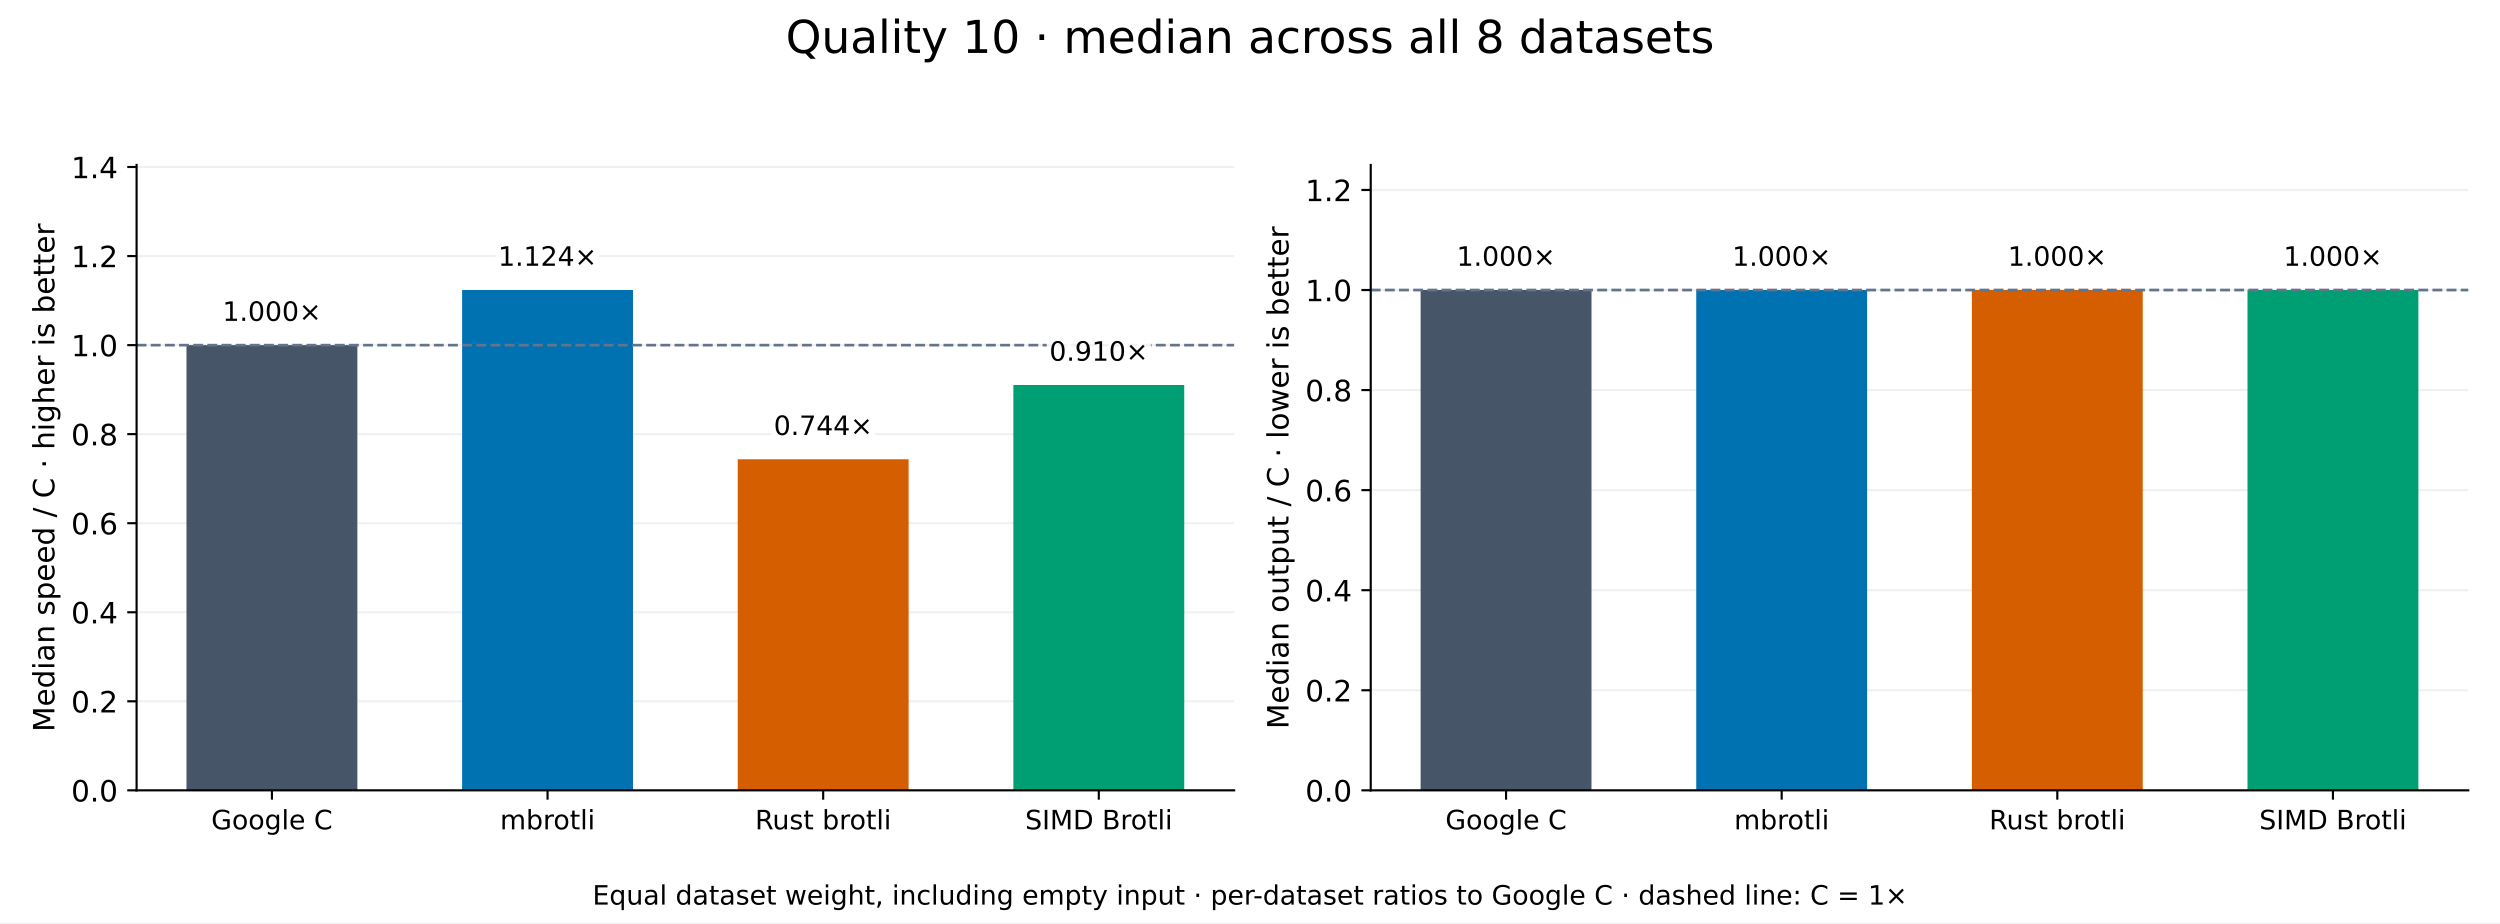
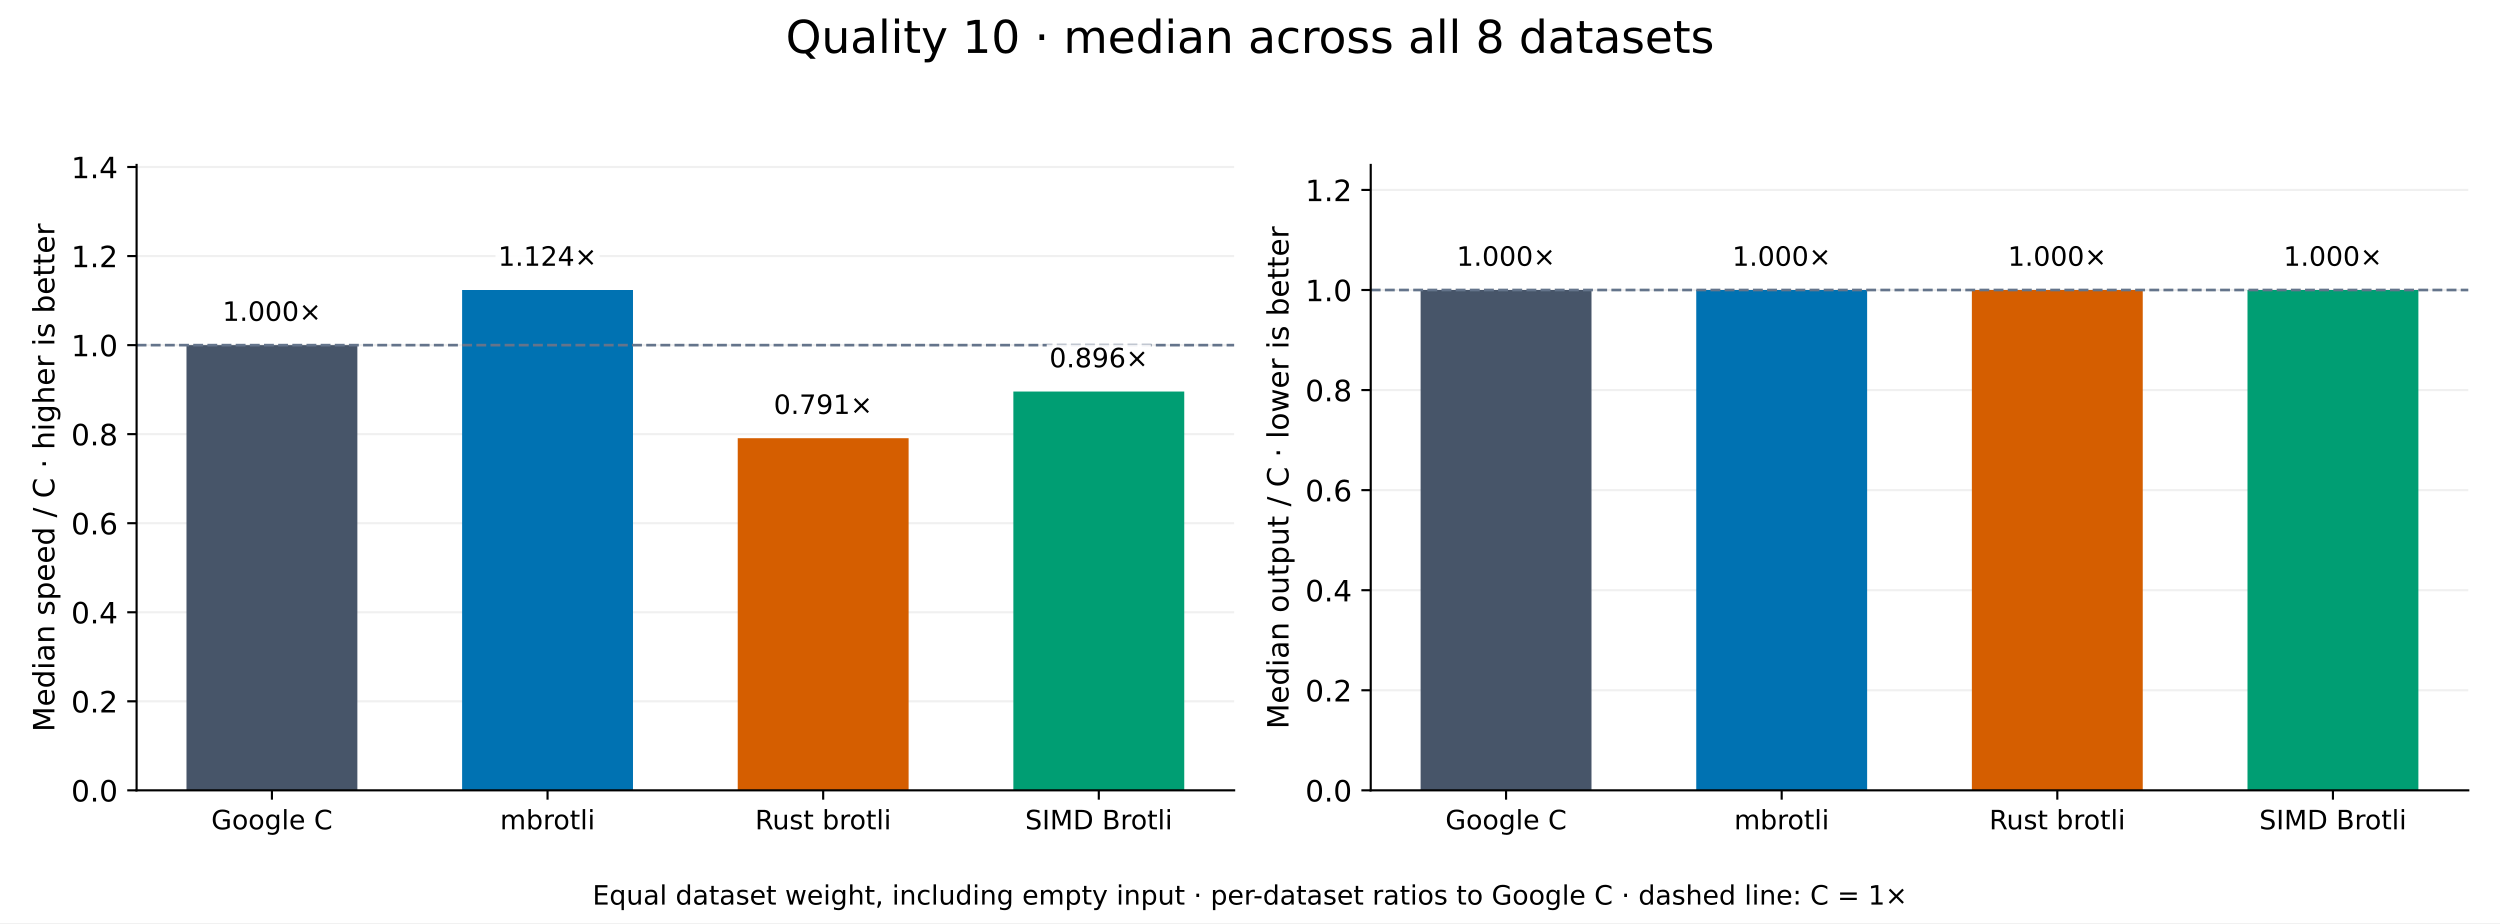
<svg xmlns="http://www.w3.org/2000/svg" xmlns:xlink="http://www.w3.org/1999/xlink" width="936pt" height="345.6pt" viewBox="0 0 936 345.6" version="1.1">
  <defs>
    <style type="text/css">*{stroke-linejoin: round; stroke-linecap: butt}</style>
  </defs>
  <g id="figure_1">
    <g id="patch_1">
      <path d="M 0 345.6 L 936 345.6 L 936 0 L 0 0 z " style="fill: #ffffff" />
    </g>
    <g id="axes_1">
      <g id="patch_2">
-         <path d="M 51.14 295.904 L 462.06 295.904 L 462.06 61.758 L 51.14 61.758 z " style="fill: #ffffff" />
+         <path d="M 51.14 295.904 L 462.06 295.904 L 462.06 61.753 L 51.14 61.753 z " style="fill: #ffffff" />
      </g>
      <g id="matplotlib.axis_1">
        <g id="xtick_1">
          <g id="line2d_1">
            <defs>
              <path id="m98f23d96c9" d="M 0 0 L 0 3.5 " style="stroke: #000000; stroke-width: 0.8" />
            </defs>
            <g>
              <use xlink:href="#m98f23d96c9" x="101.808" y="295.904" style="stroke: #000000; stroke-width: 0.8" />
            </g>
          </g>
          <g id="text_1">
            <text style="font-size: 10px; font-family: 'DejaVu Sans', 'Bitstream Vera Sans', 'Computer Modern Sans Serif', 'Lucida Grande', 'Verdana', 'Geneva', 'Lucid', 'Arial', 'Helvetica', 'Avant Garde', sans-serif; text-anchor: middle" x="101.808" y="310.502" transform="rotate(-0 101.8084 310.5024)">Google C</text>
          </g>
        </g>
        <g id="xtick_2">
          <g id="line2d_2">
            <g>
              <use xlink:href="#m98f23d96c9" x="205.003" y="295.904" style="stroke: #000000; stroke-width: 0.8" />
            </g>
          </g>
          <g id="text_2">
            <text style="font-size: 10px; font-family: 'DejaVu Sans', 'Bitstream Vera Sans', 'Computer Modern Sans Serif', 'Lucida Grande', 'Verdana', 'Geneva', 'Lucid', 'Arial', 'Helvetica', 'Avant Garde', sans-serif; text-anchor: middle" x="205.003" y="310.502" transform="rotate(-0 205.0028 310.5024)">mbrotli</text>
          </g>
        </g>
        <g id="xtick_3">
          <g id="line2d_3">
            <g>
              <use xlink:href="#m98f23d96c9" x="308.197" y="295.904" style="stroke: #000000; stroke-width: 0.8" />
            </g>
          </g>
          <g id="text_3">
            <text style="font-size: 10px; font-family: 'DejaVu Sans', 'Bitstream Vera Sans', 'Computer Modern Sans Serif', 'Lucida Grande', 'Verdana', 'Geneva', 'Lucid', 'Arial', 'Helvetica', 'Avant Garde', sans-serif; text-anchor: middle" x="308.197" y="310.502" transform="rotate(-0 308.1972 310.5024)">Rust brotli</text>
          </g>
        </g>
        <g id="xtick_4">
          <g id="line2d_4">
            <g>
              <use xlink:href="#m98f23d96c9" x="411.392" y="295.904" style="stroke: #000000; stroke-width: 0.8" />
            </g>
          </g>
          <g id="text_4">
            <text style="font-size: 10px; font-family: 'DejaVu Sans', 'Bitstream Vera Sans', 'Computer Modern Sans Serif', 'Lucida Grande', 'Verdana', 'Geneva', 'Lucid', 'Arial', 'Helvetica', 'Avant Garde', sans-serif; text-anchor: middle" x="411.392" y="310.502" transform="rotate(-0 411.3916 310.5024)">SIMD Brotli</text>
          </g>
        </g>
      </g>
      <g id="matplotlib.axis_2">
        <g id="ytick_1">
          <g id="line2d_5">
-             <path d="M 51.14 295.904 L 462.06 295.904 " clip-path="url(#p9e2c38037c)" style="fill: none; stroke: #b0b0b0; stroke-opacity: 0.18; stroke-width: 0.8; stroke-linecap: square" />
+             <path d="M 51.14 295.904 L 462.06 295.904 " clip-path="url(#p118f7af1b6)" style="fill: none; stroke: #b0b0b0; stroke-opacity: 0.18; stroke-width: 0.8; stroke-linecap: square" />
          </g>
          <g id="line2d_6">
            <defs>
              <path id="m8744dde736" d="M 0 0 L -3.5 0 " style="stroke: #000000; stroke-width: 0.8" />
            </defs>
            <g>
              <use xlink:href="#m8744dde736" x="51.14" y="295.904" style="stroke: #000000; stroke-width: 0.8" />
            </g>
          </g>
          <g id="text_5">
            <text style="font-size: 11px; font-family: 'DejaVu Sans', 'Bitstream Vera Sans', 'Computer Modern Sans Serif', 'Lucida Grande', 'Verdana', 'Geneva', 'Lucid', 'Arial', 'Helvetica', 'Avant Garde', sans-serif; text-anchor: end" x="44.14" y="300.083" transform="rotate(-0 44.14 300.0831)">0.0</text>
          </g>
        </g>
        <g id="ytick_2">
          <g id="line2d_7">
-             <path d="M 51.14 262.565 L 462.06 262.565 " clip-path="url(#p9e2c38037c)" style="fill: none; stroke: #b0b0b0; stroke-opacity: 0.18; stroke-width: 0.8; stroke-linecap: square" />
+             <path d="M 51.14 262.565 L 462.06 262.565 " clip-path="url(#p118f7af1b6)" style="fill: none; stroke: #b0b0b0; stroke-opacity: 0.18; stroke-width: 0.8; stroke-linecap: square" />
          </g>
          <g id="line2d_8">
            <g>
              <use xlink:href="#m8744dde736" x="51.14" y="262.565" style="stroke: #000000; stroke-width: 0.8" />
            </g>
          </g>
          <g id="text_6">
-             <text style="font-size: 11px; font-family: 'DejaVu Sans', 'Bitstream Vera Sans', 'Computer Modern Sans Serif', 'Lucida Grande', 'Verdana', 'Geneva', 'Lucid', 'Arial', 'Helvetica', 'Avant Garde', sans-serif; text-anchor: end" x="44.14" y="266.745" transform="rotate(-0 44.14 266.7446)">0.2</text>
+             <text style="font-size: 11px; font-family: 'DejaVu Sans', 'Bitstream Vera Sans', 'Computer Modern Sans Serif', 'Lucida Grande', 'Verdana', 'Geneva', 'Lucid', 'Arial', 'Helvetica', 'Avant Garde', sans-serif; text-anchor: end" x="44.14" y="266.744" transform="rotate(-0 44.14 266.7445)">0.2</text>
          </g>
        </g>
        <g id="ytick_3">
          <g id="line2d_9">
-             <path d="M 51.14 229.227 L 462.06 229.227 " clip-path="url(#p9e2c38037c)" style="fill: none; stroke: #b0b0b0; stroke-opacity: 0.18; stroke-width: 0.8; stroke-linecap: square" />
+             <path d="M 51.14 229.227 L 462.06 229.227 " clip-path="url(#p118f7af1b6)" style="fill: none; stroke: #b0b0b0; stroke-opacity: 0.18; stroke-width: 0.8; stroke-linecap: square" />
          </g>
          <g id="line2d_10">
            <g>
              <use xlink:href="#m8744dde736" x="51.14" y="229.227" style="stroke: #000000; stroke-width: 0.8" />
            </g>
          </g>
          <g id="text_7">
-             <text style="font-size: 11px; font-family: 'DejaVu Sans', 'Bitstream Vera Sans', 'Computer Modern Sans Serif', 'Lucida Grande', 'Verdana', 'Geneva', 'Lucid', 'Arial', 'Helvetica', 'Avant Garde', sans-serif; text-anchor: end" x="44.14" y="233.406" transform="rotate(-0 44.14 233.406)">0.4</text>
+             <text style="font-size: 11px; font-family: 'DejaVu Sans', 'Bitstream Vera Sans', 'Computer Modern Sans Serif', 'Lucida Grande', 'Verdana', 'Geneva', 'Lucid', 'Arial', 'Helvetica', 'Avant Garde', sans-serif; text-anchor: end" x="44.14" y="233.406" transform="rotate(-0 44.14 233.4058)">0.4</text>
          </g>
        </g>
        <g id="ytick_4">
          <g id="line2d_11">
-             <path d="M 51.14 195.888 L 462.06 195.888 " clip-path="url(#p9e2c38037c)" style="fill: none; stroke: #b0b0b0; stroke-opacity: 0.18; stroke-width: 0.8; stroke-linecap: square" />
+             <path d="M 51.14 195.888 L 462.06 195.888 " clip-path="url(#p118f7af1b6)" style="fill: none; stroke: #b0b0b0; stroke-opacity: 0.18; stroke-width: 0.8; stroke-linecap: square" />
          </g>
          <g id="line2d_12">
            <g>
              <use xlink:href="#m8744dde736" x="51.14" y="195.888" style="stroke: #000000; stroke-width: 0.8" />
            </g>
          </g>
          <g id="text_8">
-             <text style="font-size: 11px; font-family: 'DejaVu Sans', 'Bitstream Vera Sans', 'Computer Modern Sans Serif', 'Lucida Grande', 'Verdana', 'Geneva', 'Lucid', 'Arial', 'Helvetica', 'Avant Garde', sans-serif; text-anchor: end" x="44.14" y="200.067" transform="rotate(-0 44.14 200.0675)">0.6</text>
+             <text style="font-size: 11px; font-family: 'DejaVu Sans', 'Bitstream Vera Sans', 'Computer Modern Sans Serif', 'Lucida Grande', 'Verdana', 'Geneva', 'Lucid', 'Arial', 'Helvetica', 'Avant Garde', sans-serif; text-anchor: end" x="44.14" y="200.067" transform="rotate(-0 44.14 200.0672)">0.6</text>
          </g>
        </g>
        <g id="ytick_5">
          <g id="line2d_13">
-             <path d="M 51.14 162.55 L 462.06 162.55 " clip-path="url(#p9e2c38037c)" style="fill: none; stroke: #b0b0b0; stroke-opacity: 0.18; stroke-width: 0.8; stroke-linecap: square" />
+             <path d="M 51.14 162.549 L 462.06 162.549 " clip-path="url(#p118f7af1b6)" style="fill: none; stroke: #b0b0b0; stroke-opacity: 0.18; stroke-width: 0.8; stroke-linecap: square" />
          </g>
          <g id="line2d_14">
            <g>
-               <use xlink:href="#m8744dde736" x="51.14" y="162.55" style="stroke: #000000; stroke-width: 0.8" />
+               <use xlink:href="#m8744dde736" x="51.14" y="162.549" style="stroke: #000000; stroke-width: 0.8" />
            </g>
          </g>
          <g id="text_9">
-             <text style="font-size: 11px; font-family: 'DejaVu Sans', 'Bitstream Vera Sans', 'Computer Modern Sans Serif', 'Lucida Grande', 'Verdana', 'Geneva', 'Lucid', 'Arial', 'Helvetica', 'Avant Garde', sans-serif; text-anchor: end" x="44.14" y="166.729" transform="rotate(-0 44.14 166.7289)">0.8</text>
+             <text style="font-size: 11px; font-family: 'DejaVu Sans', 'Bitstream Vera Sans', 'Computer Modern Sans Serif', 'Lucida Grande', 'Verdana', 'Geneva', 'Lucid', 'Arial', 'Helvetica', 'Avant Garde', sans-serif; text-anchor: end" x="44.14" y="166.729" transform="rotate(-0 44.14 166.7285)">0.8</text>
          </g>
        </g>
        <g id="ytick_6">
          <g id="line2d_15">
-             <path d="M 51.14 129.211 L 462.06 129.211 " clip-path="url(#p9e2c38037c)" style="fill: none; stroke: #b0b0b0; stroke-opacity: 0.18; stroke-width: 0.8; stroke-linecap: square" />
+             <path d="M 51.14 129.211 L 462.06 129.211 " clip-path="url(#p118f7af1b6)" style="fill: none; stroke: #b0b0b0; stroke-opacity: 0.18; stroke-width: 0.8; stroke-linecap: square" />
          </g>
          <g id="line2d_16">
            <g>
              <use xlink:href="#m8744dde736" x="51.14" y="129.211" style="stroke: #000000; stroke-width: 0.8" />
            </g>
          </g>
          <g id="text_10">
-             <text style="font-size: 11px; font-family: 'DejaVu Sans', 'Bitstream Vera Sans', 'Computer Modern Sans Serif', 'Lucida Grande', 'Verdana', 'Geneva', 'Lucid', 'Arial', 'Helvetica', 'Avant Garde', sans-serif; text-anchor: end" x="44.14" y="133.39" transform="rotate(-0 44.14 133.3904)">1.0</text>
+             <text style="font-size: 11px; font-family: 'DejaVu Sans', 'Bitstream Vera Sans', 'Computer Modern Sans Serif', 'Lucida Grande', 'Verdana', 'Geneva', 'Lucid', 'Arial', 'Helvetica', 'Avant Garde', sans-serif; text-anchor: end" x="44.14" y="133.39" transform="rotate(-0 44.14 133.3899)">1.0</text>
          </g>
        </g>
        <g id="ytick_7">
          <g id="line2d_17">
-             <path d="M 51.14 95.873 L 462.06 95.873 " clip-path="url(#p9e2c38037c)" style="fill: none; stroke: #b0b0b0; stroke-opacity: 0.18; stroke-width: 0.8; stroke-linecap: square" />
+             <path d="M 51.14 95.872 L 462.06 95.872 " clip-path="url(#p118f7af1b6)" style="fill: none; stroke: #b0b0b0; stroke-opacity: 0.18; stroke-width: 0.8; stroke-linecap: square" />
          </g>
          <g id="line2d_18">
            <g>
-               <use xlink:href="#m8744dde736" x="51.14" y="95.873" style="stroke: #000000; stroke-width: 0.8" />
+               <use xlink:href="#m8744dde736" x="51.14" y="95.872" style="stroke: #000000; stroke-width: 0.8" />
            </g>
          </g>
          <g id="text_11">
-             <text style="font-size: 11px; font-family: 'DejaVu Sans', 'Bitstream Vera Sans', 'Computer Modern Sans Serif', 'Lucida Grande', 'Verdana', 'Geneva', 'Lucid', 'Arial', 'Helvetica', 'Avant Garde', sans-serif; text-anchor: end" x="44.14" y="100.052" transform="rotate(-0 44.14 100.0518)">1.2</text>
+             <text style="font-size: 11px; font-family: 'DejaVu Sans', 'Bitstream Vera Sans', 'Computer Modern Sans Serif', 'Lucida Grande', 'Verdana', 'Geneva', 'Lucid', 'Arial', 'Helvetica', 'Avant Garde', sans-serif; text-anchor: end" x="44.14" y="100.051" transform="rotate(-0 44.14 100.0512)">1.2</text>
          </g>
        </g>
        <g id="ytick_8">
          <g id="line2d_19">
-             <path d="M 51.14 62.534 L 462.06 62.534 " clip-path="url(#p9e2c38037c)" style="fill: none; stroke: #b0b0b0; stroke-opacity: 0.18; stroke-width: 0.8; stroke-linecap: square" />
+             <path d="M 51.14 62.533 L 462.06 62.533 " clip-path="url(#p118f7af1b6)" style="fill: none; stroke: #b0b0b0; stroke-opacity: 0.18; stroke-width: 0.8; stroke-linecap: square" />
          </g>
          <g id="line2d_20">
            <g>
-               <use xlink:href="#m8744dde736" x="51.14" y="62.534" style="stroke: #000000; stroke-width: 0.8" />
+               <use xlink:href="#m8744dde736" x="51.14" y="62.533" style="stroke: #000000; stroke-width: 0.8" />
            </g>
          </g>
          <g id="text_12">
-             <text style="font-size: 11px; font-family: 'DejaVu Sans', 'Bitstream Vera Sans', 'Computer Modern Sans Serif', 'Lucida Grande', 'Verdana', 'Geneva', 'Lucid', 'Arial', 'Helvetica', 'Avant Garde', sans-serif; text-anchor: end" x="44.14" y="66.713" transform="rotate(-0 44.14 66.71324)">1.4</text>
+             <text style="font-size: 11px; font-family: 'DejaVu Sans', 'Bitstream Vera Sans', 'Computer Modern Sans Serif', 'Lucida Grande', 'Verdana', 'Geneva', 'Lucid', 'Arial', 'Helvetica', 'Avant Garde', sans-serif; text-anchor: end" x="44.14" y="66.713" transform="rotate(-0 44.14 66.71257)">1.4</text>
          </g>
        </g>
        <g id="text_13">
-           <text style="font-size: 11px; font-family: 'DejaVu Sans', 'Bitstream Vera Sans', 'Computer Modern Sans Serif', 'Lucida Grande', 'Verdana', 'Geneva', 'Lucid', 'Arial', 'Helvetica', 'Avant Garde', sans-serif; text-anchor: middle" x="20.359" y="178.831" transform="rotate(-90 20.35891 178.8312)">Median speed / C · higher is better</text>
+           <text style="font-size: 11px; font-family: 'DejaVu Sans', 'Bitstream Vera Sans', 'Computer Modern Sans Serif', 'Lucida Grande', 'Verdana', 'Geneva', 'Lucid', 'Arial', 'Helvetica', 'Avant Garde', sans-serif; text-anchor: middle" x="20.359" y="178.828" transform="rotate(-90 20.35891 178.8284)">Median speed / C · higher is better</text>
        </g>
      </g>
      <g id="patch_3">
-         <path d="M 69.818 295.904 L 133.799 295.904 L 133.799 129.211 L 69.818 129.211 z " clip-path="url(#p9e2c38037c)" style="fill: #475569" />
+         <path d="M 69.818 295.904 L 133.799 295.904 L 133.799 129.211 L 69.818 129.211 z " clip-path="url(#p118f7af1b6)" style="fill: #475569" />
      </g>
      <g id="patch_4">
-         <path d="M 173.013 295.904 L 236.993 295.904 L 236.993 108.588 L 173.013 108.588 z " clip-path="url(#p9e2c38037c)" style="fill: #0072b2" />
+         <path d="M 173.013 295.904 L 236.993 295.904 L 236.993 108.583 L 173.013 108.583 z " clip-path="url(#p118f7af1b6)" style="fill: #0072b2" />
      </g>
      <g id="patch_5">
-         <path d="M 276.207 295.904 L 340.187 295.904 L 340.187 171.941 L 276.207 171.941 z " clip-path="url(#p9e2c38037c)" style="fill: #d55e00" />
+         <path d="M 276.207 295.904 L 340.187 295.904 L 340.187 164.068 L 276.207 164.068 z " clip-path="url(#p118f7af1b6)" style="fill: #d55e00" />
      </g>
      <g id="patch_6">
-         <path d="M 379.401 295.904 L 443.382 295.904 L 443.382 144.138 L 379.401 144.138 z " clip-path="url(#p9e2c38037c)" style="fill: #009e73" />
+         <path d="M 379.401 295.904 L 443.382 295.904 L 443.382 146.598 L 379.401 146.598 z " clip-path="url(#p118f7af1b6)" style="fill: #009e73" />
      </g>
      <g id="line2d_21">
-         <path d="M 51.14 129.211 L 462.06 129.211 " clip-path="url(#p9e2c38037c)" style="fill: none; stroke-dasharray: 3.7,1.6; stroke-dashoffset: 0; stroke: #64748b" />
+         <path d="M 51.14 129.211 L 462.06 129.211 " clip-path="url(#p118f7af1b6)" style="fill: none; stroke-dasharray: 3.7,1.6; stroke-dashoffset: 0; stroke: #64748b" />
      </g>
      <g id="patch_7">
-         <path d="M 51.14 295.904 L 51.14 61.758 " style="fill: none; stroke: #000000; stroke-width: 0.8; stroke-linejoin: miter; stroke-linecap: square" />
+         <path d="M 51.14 295.904 L 51.14 61.753 " style="fill: none; stroke: #000000; stroke-width: 0.8; stroke-linejoin: miter; stroke-linecap: square" />
      </g>
      <g id="patch_8">
        <path d="M 51.14 295.904 L 462.06 295.904 " style="fill: none; stroke: #000000; stroke-width: 0.8; stroke-linejoin: miter; stroke-linecap: square" />
      </g>
      <g id="text_14">
        <g id="patch_9">
          <path d="M 82.305 123.211 L 121.312 123.211 L 121.312 111.533 L 82.305 111.533 z " style="fill: #ffffff; opacity: 0.9" />
        </g>
-         <text style="font-size: 10px; font-family: 'DejaVu Sans', 'Bitstream Vera Sans', 'Computer Modern Sans Serif', 'Lucida Grande', 'Verdana', 'Geneva', 'Lucid', 'Arial', 'Helvetica', 'Avant Garde', sans-serif; text-anchor: middle" x="101.808" y="120.132" transform="rotate(-0 101.8084 120.1315)">1.000×</text>
+         <text style="font-size: 10px; font-family: 'DejaVu Sans', 'Bitstream Vera Sans', 'Computer Modern Sans Serif', 'Lucida Grande', 'Verdana', 'Geneva', 'Lucid', 'Arial', 'Helvetica', 'Avant Garde', sans-serif; text-anchor: middle" x="101.808" y="120.131" transform="rotate(-0 101.8084 120.1311)">1.000×</text>
      </g>
      <g id="text_15">
        <g id="patch_10">
-           <path d="M 185.499 102.588 L 224.507 102.588 L 224.507 90.909 L 185.499 90.909 z " style="fill: #ffffff; opacity: 0.9" />
-         </g>
-         <text style="font-size: 10px; font-family: 'DejaVu Sans', 'Bitstream Vera Sans', 'Computer Modern Sans Serif', 'Lucida Grande', 'Verdana', 'Geneva', 'Lucid', 'Arial', 'Helvetica', 'Avant Garde', sans-serif; text-anchor: middle" x="205.003" y="99.508" transform="rotate(-0 205.0028 99.50785)">1.124×</text>
+           <path d="M 185.499 102.583 L 224.507 102.583 L 224.507 90.905 L 185.499 90.905 z " style="fill: #ffffff; opacity: 0.9" />
+         </g>
+         <text style="font-size: 10px; font-family: 'DejaVu Sans', 'Bitstream Vera Sans', 'Computer Modern Sans Serif', 'Lucida Grande', 'Verdana', 'Geneva', 'Lucid', 'Arial', 'Helvetica', 'Avant Garde', sans-serif; text-anchor: middle" x="205.003" y="99.503" transform="rotate(-0 205.0028 99.50327)">1.124×</text>
      </g>
      <g id="text_16">
        <g id="patch_11">
-           <path d="M 288.693 165.941 L 327.701 165.941 L 327.701 154.263 L 288.693 154.263 z " style="fill: #ffffff; opacity: 0.9" />
-         </g>
-         <text style="font-size: 10px; font-family: 'DejaVu Sans', 'Bitstream Vera Sans', 'Computer Modern Sans Serif', 'Lucida Grande', 'Verdana', 'Geneva', 'Lucid', 'Arial', 'Helvetica', 'Avant Garde', sans-serif; text-anchor: middle" x="308.197" y="162.861" transform="rotate(-0 308.1972 162.8612)">0.744×</text>
+           <path d="M 288.693 158.068 L 327.701 158.068 L 327.701 146.39 L 288.693 146.39 z " style="fill: #ffffff; opacity: 0.9" />
+         </g>
+         <text style="font-size: 10px; font-family: 'DejaVu Sans', 'Bitstream Vera Sans', 'Computer Modern Sans Serif', 'Lucida Grande', 'Verdana', 'Geneva', 'Lucid', 'Arial', 'Helvetica', 'Avant Garde', sans-serif; text-anchor: middle" x="308.197" y="154.989" transform="rotate(-0 308.1972 154.9885)">0.791×</text>
      </g>
      <g id="text_17">
        <g id="patch_12">
-           <path d="M 391.888 138.138 L 430.895 138.138 L 430.895 126.46 L 391.888 126.46 z " style="fill: #ffffff; opacity: 0.9" />
-         </g>
-         <text style="font-size: 10px; font-family: 'DejaVu Sans', 'Bitstream Vera Sans', 'Computer Modern Sans Serif', 'Lucida Grande', 'Verdana', 'Geneva', 'Lucid', 'Arial', 'Helvetica', 'Avant Garde', sans-serif; text-anchor: middle" x="411.392" y="135.058" transform="rotate(-0 411.3916 135.0581)">0.910×</text>
+           <path d="M 391.888 140.598 L 430.895 140.598 L 430.895 128.92 L 391.888 128.92 z " style="fill: #ffffff; opacity: 0.9" />
+         </g>
+         <text style="font-size: 10px; font-family: 'DejaVu Sans', 'Bitstream Vera Sans', 'Computer Modern Sans Serif', 'Lucida Grande', 'Verdana', 'Geneva', 'Lucid', 'Arial', 'Helvetica', 'Avant Garde', sans-serif; text-anchor: middle" x="411.392" y="137.519" transform="rotate(-0 411.3916 137.5185)">0.896×</text>
      </g>
    </g>
    <g id="axes_2">
      <g id="patch_13">
-         <path d="M 513.2 295.904 L 924.12 295.904 L 924.12 61.758 L 513.2 61.758 z " style="fill: #ffffff" />
+         <path d="M 513.2 295.904 L 924.12 295.904 L 924.12 61.753 L 513.2 61.753 z " style="fill: #ffffff" />
      </g>
      <g id="matplotlib.axis_3">
        <g id="xtick_5">
          <g id="line2d_22">
            <g>
              <use xlink:href="#m98f23d96c9" x="563.868" y="295.904" style="stroke: #000000; stroke-width: 0.8" />
            </g>
          </g>
          <g id="text_18">
            <text style="font-size: 10px; font-family: 'DejaVu Sans', 'Bitstream Vera Sans', 'Computer Modern Sans Serif', 'Lucida Grande', 'Verdana', 'Geneva', 'Lucid', 'Arial', 'Helvetica', 'Avant Garde', sans-serif; text-anchor: middle" x="563.868" y="310.502" transform="rotate(-0 563.8684 310.5024)">Google C</text>
          </g>
        </g>
        <g id="xtick_6">
          <g id="line2d_23">
            <g>
              <use xlink:href="#m98f23d96c9" x="667.063" y="295.904" style="stroke: #000000; stroke-width: 0.8" />
            </g>
          </g>
          <g id="text_19">
            <text style="font-size: 10px; font-family: 'DejaVu Sans', 'Bitstream Vera Sans', 'Computer Modern Sans Serif', 'Lucida Grande', 'Verdana', 'Geneva', 'Lucid', 'Arial', 'Helvetica', 'Avant Garde', sans-serif; text-anchor: middle" x="667.063" y="310.502" transform="rotate(-0 667.0628 310.5024)">mbrotli</text>
          </g>
        </g>
        <g id="xtick_7">
          <g id="line2d_24">
            <g>
              <use xlink:href="#m98f23d96c9" x="770.257" y="295.904" style="stroke: #000000; stroke-width: 0.8" />
            </g>
          </g>
          <g id="text_20">
            <text style="font-size: 10px; font-family: 'DejaVu Sans', 'Bitstream Vera Sans', 'Computer Modern Sans Serif', 'Lucida Grande', 'Verdana', 'Geneva', 'Lucid', 'Arial', 'Helvetica', 'Avant Garde', sans-serif; text-anchor: middle" x="770.257" y="310.502" transform="rotate(-0 770.2572 310.5024)">Rust brotli</text>
          </g>
        </g>
        <g id="xtick_8">
          <g id="line2d_25">
            <g>
              <use xlink:href="#m98f23d96c9" x="873.452" y="295.904" style="stroke: #000000; stroke-width: 0.8" />
            </g>
          </g>
          <g id="text_21">
            <text style="font-size: 10px; font-family: 'DejaVu Sans', 'Bitstream Vera Sans', 'Computer Modern Sans Serif', 'Lucida Grande', 'Verdana', 'Geneva', 'Lucid', 'Arial', 'Helvetica', 'Avant Garde', sans-serif; text-anchor: middle" x="873.452" y="310.502" transform="rotate(-0 873.4516 310.5024)">SIMD Brotli</text>
          </g>
        </g>
      </g>
      <g id="matplotlib.axis_4">
        <g id="ytick_9">
          <g id="line2d_26">
-             <path d="M 513.2 295.904 L 924.12 295.904 " clip-path="url(#p8756dd58c2)" style="fill: none; stroke: #b0b0b0; stroke-opacity: 0.18; stroke-width: 0.8; stroke-linecap: square" />
+             <path d="M 513.2 295.904 L 924.12 295.904 " clip-path="url(#p3dc6771374)" style="fill: none; stroke: #b0b0b0; stroke-opacity: 0.18; stroke-width: 0.8; stroke-linecap: square" />
          </g>
          <g id="line2d_27">
            <g>
              <use xlink:href="#m8744dde736" x="513.2" y="295.904" style="stroke: #000000; stroke-width: 0.8" />
            </g>
          </g>
          <g id="text_22">
            <text style="font-size: 11px; font-family: 'DejaVu Sans', 'Bitstream Vera Sans', 'Computer Modern Sans Serif', 'Lucida Grande', 'Verdana', 'Geneva', 'Lucid', 'Arial', 'Helvetica', 'Avant Garde', sans-serif; text-anchor: end" x="506.2" y="300.083" transform="rotate(-0 506.2 300.0831)">0.0</text>
          </g>
        </g>
        <g id="ytick_10">
          <g id="line2d_28">
-             <path d="M 513.2 258.441 L 924.12 258.441 " clip-path="url(#p8756dd58c2)" style="fill: none; stroke: #b0b0b0; stroke-opacity: 0.18; stroke-width: 0.8; stroke-linecap: square" />
+             <path d="M 513.2 258.44 L 924.12 258.44 " clip-path="url(#p3dc6771374)" style="fill: none; stroke: #b0b0b0; stroke-opacity: 0.18; stroke-width: 0.8; stroke-linecap: square" />
          </g>
          <g id="line2d_29">
            <g>
-               <use xlink:href="#m8744dde736" x="513.2" y="258.441" style="stroke: #000000; stroke-width: 0.8" />
+               <use xlink:href="#m8744dde736" x="513.2" y="258.44" style="stroke: #000000; stroke-width: 0.8" />
            </g>
          </g>
          <g id="text_23">
-             <text style="font-size: 11px; font-family: 'DejaVu Sans', 'Bitstream Vera Sans', 'Computer Modern Sans Serif', 'Lucida Grande', 'Verdana', 'Geneva', 'Lucid', 'Arial', 'Helvetica', 'Avant Garde', sans-serif; text-anchor: end" x="506.2" y="262.62" transform="rotate(-0 506.2 262.6198)">0.2</text>
+             <text style="font-size: 11px; font-family: 'DejaVu Sans', 'Bitstream Vera Sans', 'Computer Modern Sans Serif', 'Lucida Grande', 'Verdana', 'Geneva', 'Lucid', 'Arial', 'Helvetica', 'Avant Garde', sans-serif; text-anchor: end" x="506.2" y="262.619" transform="rotate(-0 506.2 262.6189)">0.2</text>
          </g>
        </g>
        <g id="ytick_11">
          <g id="line2d_30">
-             <path d="M 513.2 220.977 L 924.12 220.977 " clip-path="url(#p8756dd58c2)" style="fill: none; stroke: #b0b0b0; stroke-opacity: 0.18; stroke-width: 0.8; stroke-linecap: square" />
+             <path d="M 513.2 220.976 L 924.12 220.976 " clip-path="url(#p3dc6771374)" style="fill: none; stroke: #b0b0b0; stroke-opacity: 0.18; stroke-width: 0.8; stroke-linecap: square" />
          </g>
          <g id="line2d_31">
            <g>
-               <use xlink:href="#m8744dde736" x="513.2" y="220.977" style="stroke: #000000; stroke-width: 0.8" />
+               <use xlink:href="#m8744dde736" x="513.2" y="220.976" style="stroke: #000000; stroke-width: 0.8" />
            </g>
          </g>
          <g id="text_24">
-             <text style="font-size: 11px; font-family: 'DejaVu Sans', 'Bitstream Vera Sans', 'Computer Modern Sans Serif', 'Lucida Grande', 'Verdana', 'Geneva', 'Lucid', 'Arial', 'Helvetica', 'Avant Garde', sans-serif; text-anchor: end" x="506.2" y="225.157" transform="rotate(-0 506.2 225.1566)">0.4</text>
+             <text style="font-size: 11px; font-family: 'DejaVu Sans', 'Bitstream Vera Sans', 'Computer Modern Sans Serif', 'Lucida Grande', 'Verdana', 'Geneva', 'Lucid', 'Arial', 'Helvetica', 'Avant Garde', sans-serif; text-anchor: end" x="506.2" y="225.155" transform="rotate(-0 506.2 225.1547)">0.4</text>
          </g>
        </g>
        <g id="ytick_12">
          <g id="line2d_32">
-             <path d="M 513.2 183.514 L 924.12 183.514 " clip-path="url(#p8756dd58c2)" style="fill: none; stroke: #b0b0b0; stroke-opacity: 0.18; stroke-width: 0.8; stroke-linecap: square" />
+             <path d="M 513.2 183.511 L 924.12 183.511 " clip-path="url(#p3dc6771374)" style="fill: none; stroke: #b0b0b0; stroke-opacity: 0.18; stroke-width: 0.8; stroke-linecap: square" />
          </g>
          <g id="line2d_33">
            <g>
-               <use xlink:href="#m8744dde736" x="513.2" y="183.514" style="stroke: #000000; stroke-width: 0.8" />
+               <use xlink:href="#m8744dde736" x="513.2" y="183.511" style="stroke: #000000; stroke-width: 0.8" />
            </g>
          </g>
          <g id="text_25">
-             <text style="font-size: 11px; font-family: 'DejaVu Sans', 'Bitstream Vera Sans', 'Computer Modern Sans Serif', 'Lucida Grande', 'Verdana', 'Geneva', 'Lucid', 'Arial', 'Helvetica', 'Avant Garde', sans-serif; text-anchor: end" x="506.2" y="187.693" transform="rotate(-0 506.2 187.6933)">0.6</text>
+             <text style="font-size: 11px; font-family: 'DejaVu Sans', 'Bitstream Vera Sans', 'Computer Modern Sans Serif', 'Lucida Grande', 'Verdana', 'Geneva', 'Lucid', 'Arial', 'Helvetica', 'Avant Garde', sans-serif; text-anchor: end" x="506.2" y="187.691" transform="rotate(-0 506.2 187.6905)">0.6</text>
          </g>
        </g>
        <g id="ytick_13">
          <g id="line2d_34">
-             <path d="M 513.2 146.051 L 924.12 146.051 " clip-path="url(#p8756dd58c2)" style="fill: none; stroke: #b0b0b0; stroke-opacity: 0.18; stroke-width: 0.8; stroke-linecap: square" />
+             <path d="M 513.2 146.047 L 924.12 146.047 " clip-path="url(#p3dc6771374)" style="fill: none; stroke: #b0b0b0; stroke-opacity: 0.18; stroke-width: 0.8; stroke-linecap: square" />
          </g>
          <g id="line2d_35">
            <g>
-               <use xlink:href="#m8744dde736" x="513.2" y="146.051" style="stroke: #000000; stroke-width: 0.8" />
+               <use xlink:href="#m8744dde736" x="513.2" y="146.047" style="stroke: #000000; stroke-width: 0.8" />
            </g>
          </g>
          <g id="text_26">
-             <text style="font-size: 11px; font-family: 'DejaVu Sans', 'Bitstream Vera Sans', 'Computer Modern Sans Serif', 'Lucida Grande', 'Verdana', 'Geneva', 'Lucid', 'Arial', 'Helvetica', 'Avant Garde', sans-serif; text-anchor: end" x="506.2" y="150.23" transform="rotate(-0 506.2 150.23)">0.8</text>
+             <text style="font-size: 11px; font-family: 'DejaVu Sans', 'Bitstream Vera Sans', 'Computer Modern Sans Serif', 'Lucida Grande', 'Verdana', 'Geneva', 'Lucid', 'Arial', 'Helvetica', 'Avant Garde', sans-serif; text-anchor: end" x="506.2" y="150.226" transform="rotate(-0 506.2 150.2263)">0.8</text>
          </g>
        </g>
        <g id="ytick_14">
          <g id="line2d_36">
-             <path d="M 513.2 108.588 L 924.12 108.588 " clip-path="url(#p8756dd58c2)" style="fill: none; stroke: #b0b0b0; stroke-opacity: 0.18; stroke-width: 0.8; stroke-linecap: square" />
+             <path d="M 513.2 108.583 L 924.12 108.583 " clip-path="url(#p3dc6771374)" style="fill: none; stroke: #b0b0b0; stroke-opacity: 0.18; stroke-width: 0.8; stroke-linecap: square" />
          </g>
          <g id="line2d_37">
            <g>
-               <use xlink:href="#m8744dde736" x="513.2" y="108.588" style="stroke: #000000; stroke-width: 0.8" />
+               <use xlink:href="#m8744dde736" x="513.2" y="108.583" style="stroke: #000000; stroke-width: 0.8" />
            </g>
          </g>
          <g id="text_27">
-             <text style="font-size: 11px; font-family: 'DejaVu Sans', 'Bitstream Vera Sans', 'Computer Modern Sans Serif', 'Lucida Grande', 'Verdana', 'Geneva', 'Lucid', 'Arial', 'Helvetica', 'Avant Garde', sans-serif; text-anchor: end" x="506.2" y="112.767" transform="rotate(-0 506.2 112.7667)">1.0</text>
+             <text style="font-size: 11px; font-family: 'DejaVu Sans', 'Bitstream Vera Sans', 'Computer Modern Sans Serif', 'Lucida Grande', 'Verdana', 'Geneva', 'Lucid', 'Arial', 'Helvetica', 'Avant Garde', sans-serif; text-anchor: end" x="506.2" y="112.762" transform="rotate(-0 506.2 112.7621)">1.0</text>
          </g>
        </g>
        <g id="ytick_15">
          <g id="line2d_38">
-             <path d="M 513.2 71.124 L 924.12 71.124 " clip-path="url(#p8756dd58c2)" style="fill: none; stroke: #b0b0b0; stroke-opacity: 0.18; stroke-width: 0.8; stroke-linecap: square" />
+             <path d="M 513.2 71.119 L 924.12 71.119 " clip-path="url(#p3dc6771374)" style="fill: none; stroke: #b0b0b0; stroke-opacity: 0.18; stroke-width: 0.8; stroke-linecap: square" />
          </g>
          <g id="line2d_39">
            <g>
-               <use xlink:href="#m8744dde736" x="513.2" y="71.124" style="stroke: #000000; stroke-width: 0.8" />
+               <use xlink:href="#m8744dde736" x="513.2" y="71.119" style="stroke: #000000; stroke-width: 0.8" />
            </g>
          </g>
          <g id="text_28">
-             <text style="font-size: 11px; font-family: 'DejaVu Sans', 'Bitstream Vera Sans', 'Computer Modern Sans Serif', 'Lucida Grande', 'Verdana', 'Geneva', 'Lucid', 'Arial', 'Helvetica', 'Avant Garde', sans-serif; text-anchor: end" x="506.2" y="75.303" transform="rotate(-0 506.2 75.30339)">1.2</text>
+             <text style="font-size: 11px; font-family: 'DejaVu Sans', 'Bitstream Vera Sans', 'Computer Modern Sans Serif', 'Lucida Grande', 'Verdana', 'Geneva', 'Lucid', 'Arial', 'Helvetica', 'Avant Garde', sans-serif; text-anchor: end" x="506.2" y="75.298" transform="rotate(-0 506.2 75.29789)">1.2</text>
          </g>
        </g>
        <g id="text_29">
-           <text style="font-size: 11px; font-family: 'DejaVu Sans', 'Bitstream Vera Sans', 'Computer Modern Sans Serif', 'Lucida Grande', 'Verdana', 'Geneva', 'Lucid', 'Arial', 'Helvetica', 'Avant Garde', sans-serif; text-anchor: middle" x="482.419" y="178.831" transform="rotate(-90 482.4189 178.8312)">Median output / C · lower is better</text>
+           <text style="font-size: 11px; font-family: 'DejaVu Sans', 'Bitstream Vera Sans', 'Computer Modern Sans Serif', 'Lucida Grande', 'Verdana', 'Geneva', 'Lucid', 'Arial', 'Helvetica', 'Avant Garde', sans-serif; text-anchor: middle" x="482.419" y="178.828" transform="rotate(-90 482.4189 178.8284)">Median output / C · lower is better</text>
        </g>
      </g>
      <g id="patch_14">
-         <path d="M 531.878 295.904 L 595.859 295.904 L 595.859 108.588 L 531.878 108.588 z " clip-path="url(#p8756dd58c2)" style="fill: #475569" />
+         <path d="M 531.878 295.904 L 595.859 295.904 L 595.859 108.583 L 531.878 108.583 z " clip-path="url(#p3dc6771374)" style="fill: #475569" />
      </g>
      <g id="patch_15">
-         <path d="M 635.073 295.904 L 699.053 295.904 L 699.053 108.588 L 635.073 108.588 z " clip-path="url(#p8756dd58c2)" style="fill: #0072b2" />
+         <path d="M 635.073 295.904 L 699.053 295.904 L 699.053 108.583 L 635.073 108.583 z " clip-path="url(#p3dc6771374)" style="fill: #0072b2" />
      </g>
      <g id="patch_16">
-         <path d="M 738.267 295.904 L 802.247 295.904 L 802.247 108.588 L 738.267 108.588 z " clip-path="url(#p8756dd58c2)" style="fill: #d55e00" />
+         <path d="M 738.267 295.904 L 802.247 295.904 L 802.247 108.583 L 738.267 108.583 z " clip-path="url(#p3dc6771374)" style="fill: #d55e00" />
      </g>
      <g id="patch_17">
-         <path d="M 841.461 295.904 L 905.442 295.904 L 905.442 108.588 L 841.461 108.588 z " clip-path="url(#p8756dd58c2)" style="fill: #009e73" />
+         <path d="M 841.461 295.904 L 905.442 295.904 L 905.442 108.583 L 841.461 108.583 z " clip-path="url(#p3dc6771374)" style="fill: #009e73" />
      </g>
      <g id="line2d_40">
-         <path d="M 513.2 108.588 L 924.12 108.588 " clip-path="url(#p8756dd58c2)" style="fill: none; stroke-dasharray: 3.7,1.6; stroke-dashoffset: 0; stroke: #64748b" />
+         <path d="M 513.2 108.583 L 924.12 108.583 " clip-path="url(#p3dc6771374)" style="fill: none; stroke-dasharray: 3.7,1.6; stroke-dashoffset: 0; stroke: #64748b" />
      </g>
      <g id="patch_18">
-         <path d="M 513.2 295.904 L 513.2 61.758 " style="fill: none; stroke: #000000; stroke-width: 0.8; stroke-linejoin: miter; stroke-linecap: square" />
+         <path d="M 513.2 295.904 L 513.2 61.753 " style="fill: none; stroke: #000000; stroke-width: 0.8; stroke-linejoin: miter; stroke-linecap: square" />
      </g>
      <g id="patch_19">
        <path d="M 513.2 295.904 L 924.12 295.904 " style="fill: none; stroke: #000000; stroke-width: 0.8; stroke-linejoin: miter; stroke-linecap: square" />
      </g>
      <g id="text_30">
        <g id="patch_20">
-           <path d="M 544.365 102.588 L 583.372 102.588 L 583.372 90.909 L 544.365 90.909 z " style="fill: #ffffff; opacity: 0.9" />
-         </g>
-         <text style="font-size: 10px; font-family: 'DejaVu Sans', 'Bitstream Vera Sans', 'Computer Modern Sans Serif', 'Lucida Grande', 'Verdana', 'Geneva', 'Lucid', 'Arial', 'Helvetica', 'Avant Garde', sans-serif; text-anchor: middle" x="563.868" y="99.508" transform="rotate(-0 563.8684 99.50785)">1.000×</text>
+           <path d="M 544.365 102.583 L 583.372 102.583 L 583.372 90.905 L 544.365 90.905 z " style="fill: #ffffff; opacity: 0.9" />
+         </g>
+         <text style="font-size: 10px; font-family: 'DejaVu Sans', 'Bitstream Vera Sans', 'Computer Modern Sans Serif', 'Lucida Grande', 'Verdana', 'Geneva', 'Lucid', 'Arial', 'Helvetica', 'Avant Garde', sans-serif; text-anchor: middle" x="563.868" y="99.503" transform="rotate(-0 563.8684 99.50327)">1.000×</text>
      </g>
      <g id="text_31">
        <g id="patch_21">
-           <path d="M 647.559 102.588 L 686.567 102.588 L 686.567 90.909 L 647.559 90.909 z " style="fill: #ffffff; opacity: 0.9" />
-         </g>
-         <text style="font-size: 10px; font-family: 'DejaVu Sans', 'Bitstream Vera Sans', 'Computer Modern Sans Serif', 'Lucida Grande', 'Verdana', 'Geneva', 'Lucid', 'Arial', 'Helvetica', 'Avant Garde', sans-serif; text-anchor: middle" x="667.063" y="99.508" transform="rotate(-0 667.0628 99.50785)">1.000×</text>
+           <path d="M 647.559 102.583 L 686.567 102.583 L 686.567 90.905 L 647.559 90.905 z " style="fill: #ffffff; opacity: 0.9" />
+         </g>
+         <text style="font-size: 10px; font-family: 'DejaVu Sans', 'Bitstream Vera Sans', 'Computer Modern Sans Serif', 'Lucida Grande', 'Verdana', 'Geneva', 'Lucid', 'Arial', 'Helvetica', 'Avant Garde', sans-serif; text-anchor: middle" x="667.063" y="99.503" transform="rotate(-0 667.0628 99.50327)">1.000×</text>
      </g>
      <g id="text_32">
        <g id="patch_22">
-           <path d="M 750.753 102.588 L 789.761 102.588 L 789.761 90.909 L 750.753 90.909 z " style="fill: #ffffff; opacity: 0.9" />
-         </g>
-         <text style="font-size: 10px; font-family: 'DejaVu Sans', 'Bitstream Vera Sans', 'Computer Modern Sans Serif', 'Lucida Grande', 'Verdana', 'Geneva', 'Lucid', 'Arial', 'Helvetica', 'Avant Garde', sans-serif; text-anchor: middle" x="770.257" y="99.508" transform="rotate(-0 770.2572 99.50785)">1.000×</text>
+           <path d="M 750.753 102.583 L 789.761 102.583 L 789.761 90.905 L 750.753 90.905 z " style="fill: #ffffff; opacity: 0.9" />
+         </g>
+         <text style="font-size: 10px; font-family: 'DejaVu Sans', 'Bitstream Vera Sans', 'Computer Modern Sans Serif', 'Lucida Grande', 'Verdana', 'Geneva', 'Lucid', 'Arial', 'Helvetica', 'Avant Garde', sans-serif; text-anchor: middle" x="770.257" y="99.503" transform="rotate(-0 770.2572 99.50327)">1.000×</text>
      </g>
      <g id="text_33">
        <g id="patch_23">
-           <path d="M 853.948 102.588 L 892.955 102.588 L 892.955 90.909 L 853.948 90.909 z " style="fill: #ffffff; opacity: 0.9" />
-         </g>
-         <text style="font-size: 10px; font-family: 'DejaVu Sans', 'Bitstream Vera Sans', 'Computer Modern Sans Serif', 'Lucida Grande', 'Verdana', 'Geneva', 'Lucid', 'Arial', 'Helvetica', 'Avant Garde', sans-serif; text-anchor: middle" x="873.452" y="99.508" transform="rotate(-0 873.4516 99.50785)">1.000×</text>
+           <path d="M 853.948 102.583 L 892.955 102.583 L 892.955 90.905 L 853.948 90.905 z " style="fill: #ffffff; opacity: 0.9" />
+         </g>
+         <text style="font-size: 10px; font-family: 'DejaVu Sans', 'Bitstream Vera Sans', 'Computer Modern Sans Serif', 'Lucida Grande', 'Verdana', 'Geneva', 'Lucid', 'Arial', 'Helvetica', 'Avant Garde', sans-serif; text-anchor: middle" x="873.452" y="99.503" transform="rotate(-0 873.4516 99.50327)">1.000×</text>
      </g>
    </g>
    <g id="text_34">
      <text style="font-size: 17px; font-family: 'DejaVu Sans', 'Bitstream Vera Sans', 'Computer Modern Sans Serif', 'Lucida Grande', 'Verdana', 'Geneva', 'Lucid', 'Arial', 'Helvetica', 'Avant Garde', sans-serif; text-anchor: middle" x="468" y="19.829" transform="rotate(-0 468 19.82934)">Quality 10 · median across all 8 datasets</text>
    </g>
    <g id="text_35">
      <text style="font-size: 10px; font-family: 'DejaVu Sans', 'Bitstream Vera Sans', 'Computer Modern Sans Serif', 'Lucida Grande', 'Verdana', 'Geneva', 'Lucid', 'Arial', 'Helvetica', 'Avant Garde', sans-serif; text-anchor: middle" x="468" y="338.688" transform="rotate(-0 468 338.688)">Equal dataset weight, including empty input · per-dataset ratios to Google C · dashed line: C = 1×</text>
    </g>
  </g>
  <defs>
-     <clipPath id="p9e2c38037c">
-       <rect x="51.14" y="61.758" width="410.92" height="234.146" />
+     <clipPath id="p118f7af1b6">
+       <rect x="51.14" y="61.753" width="410.92" height="234.151" />
    </clipPath>
-     <clipPath id="p8756dd58c2">
-       <rect x="513.2" y="61.758" width="410.92" height="234.146" />
+     <clipPath id="p3dc6771374">
+       <rect x="513.2" y="61.753" width="410.92" height="234.151" />
    </clipPath>
  </defs>
</svg>
